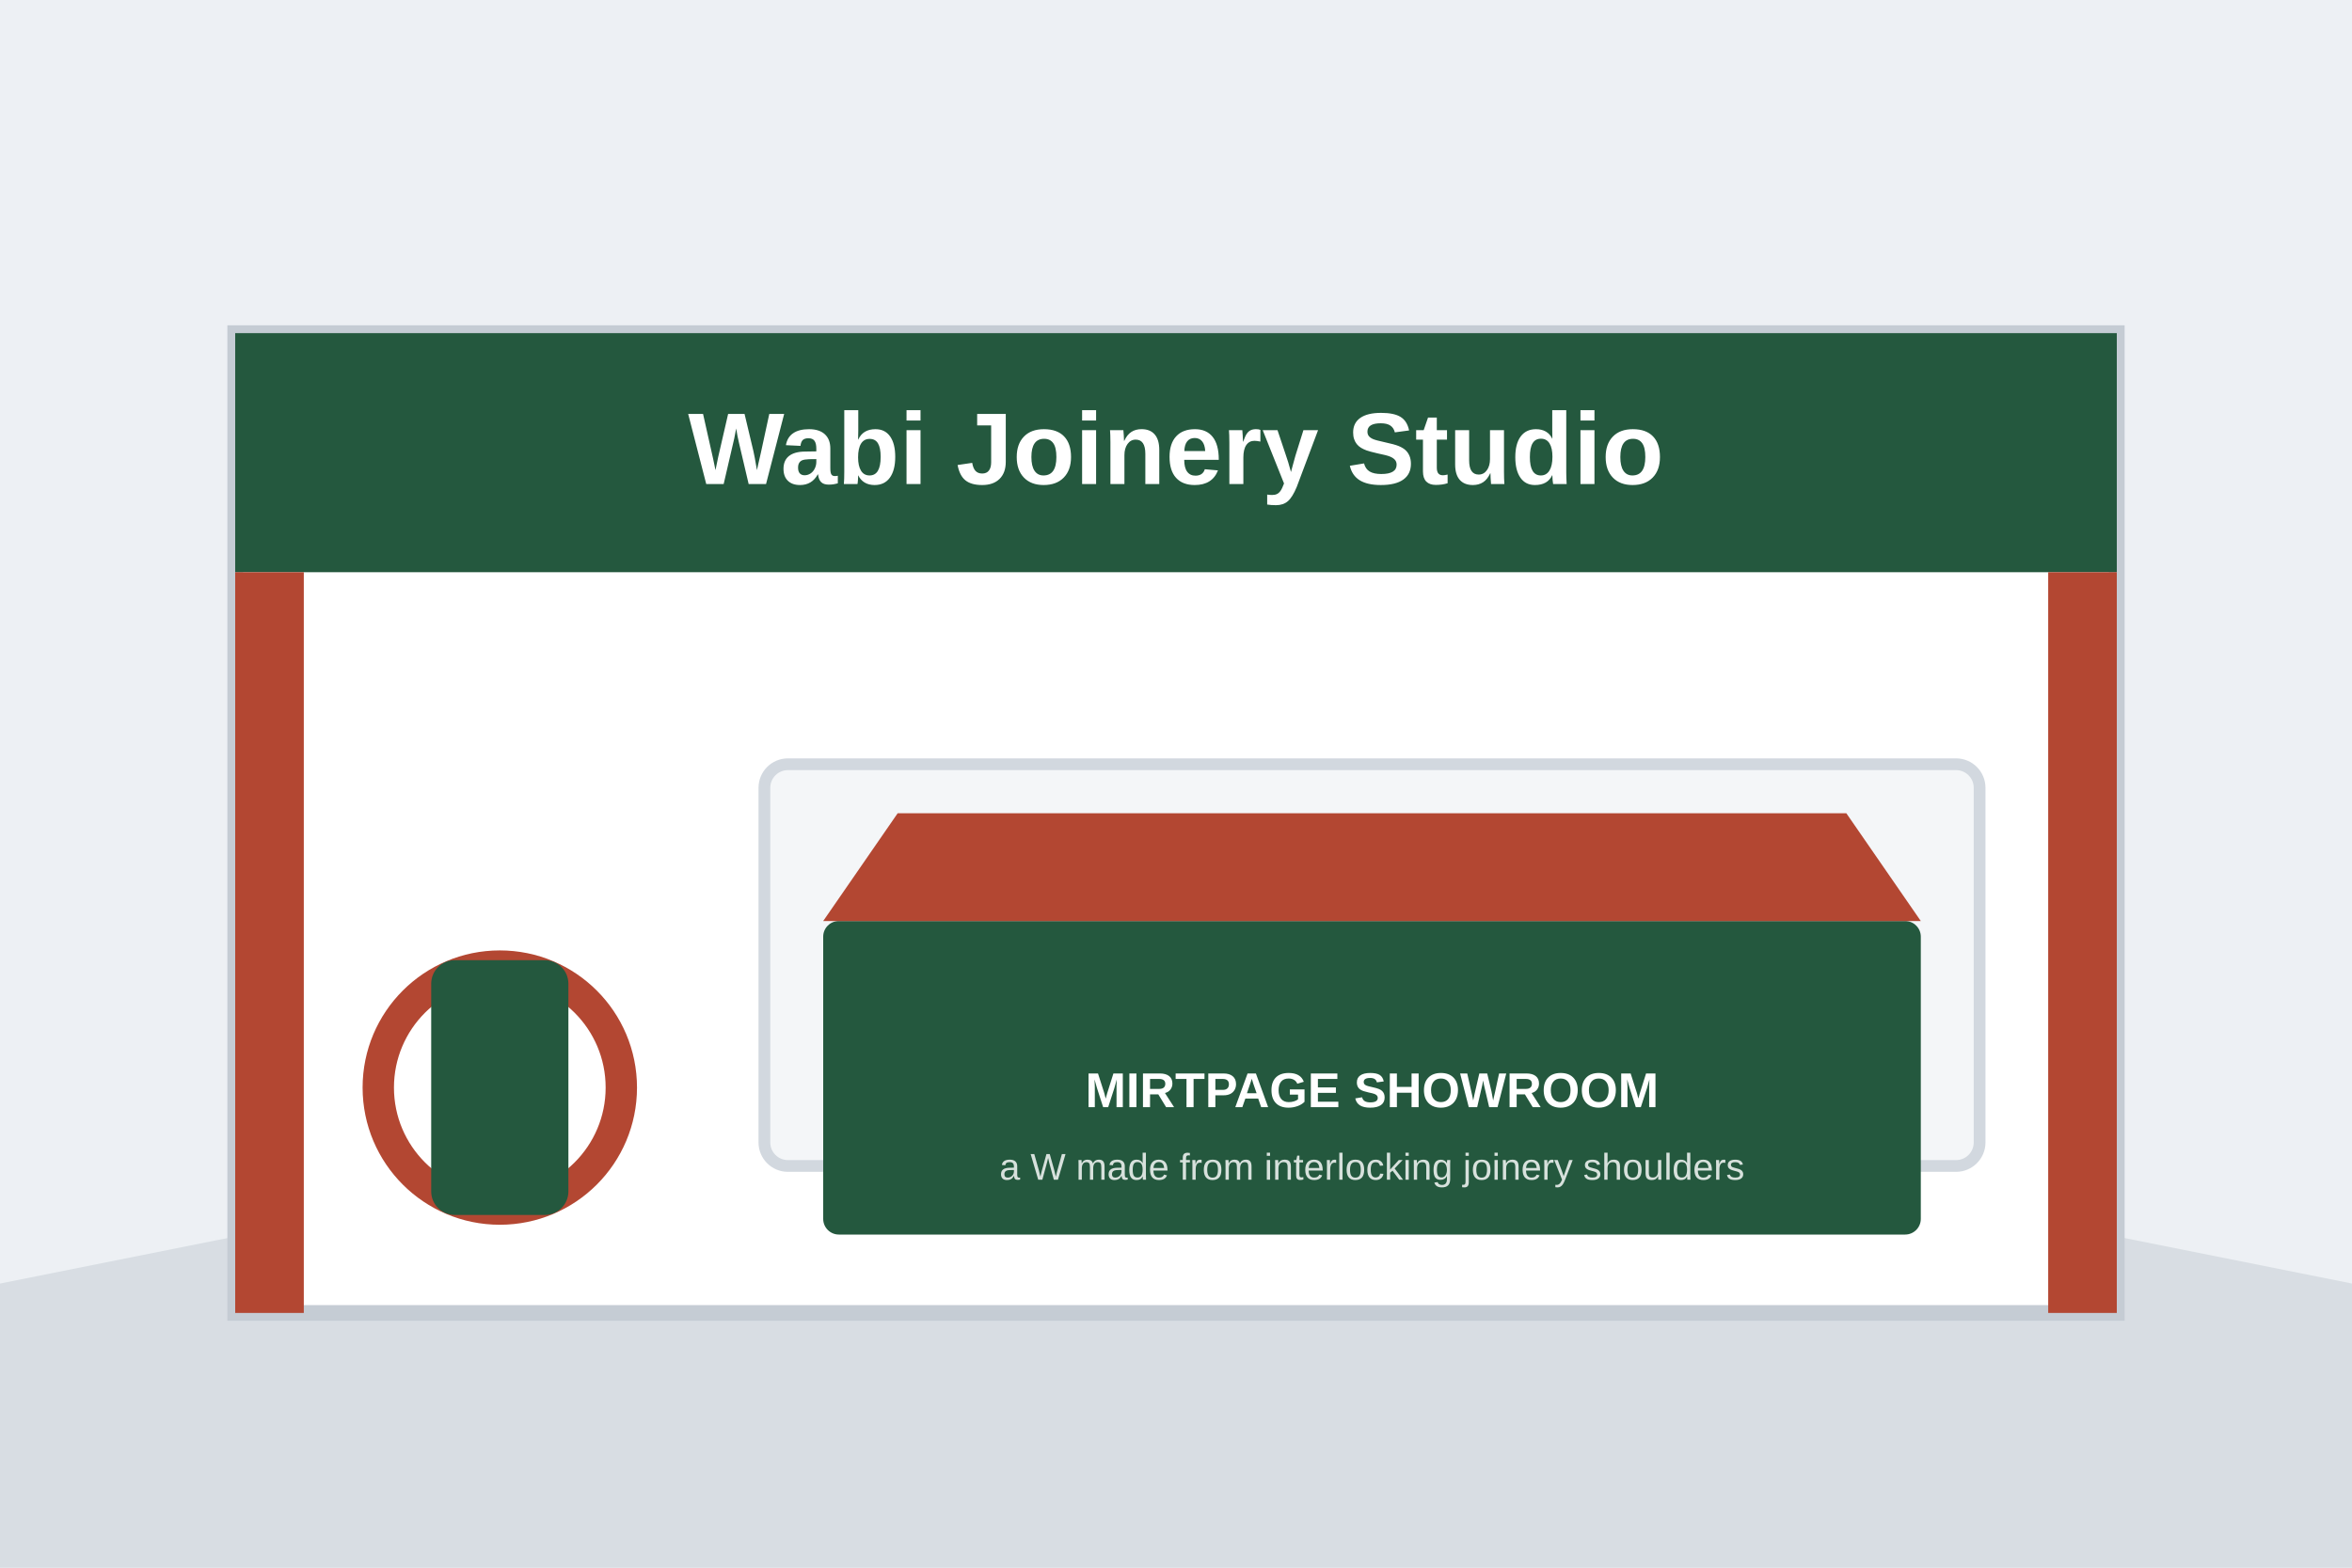
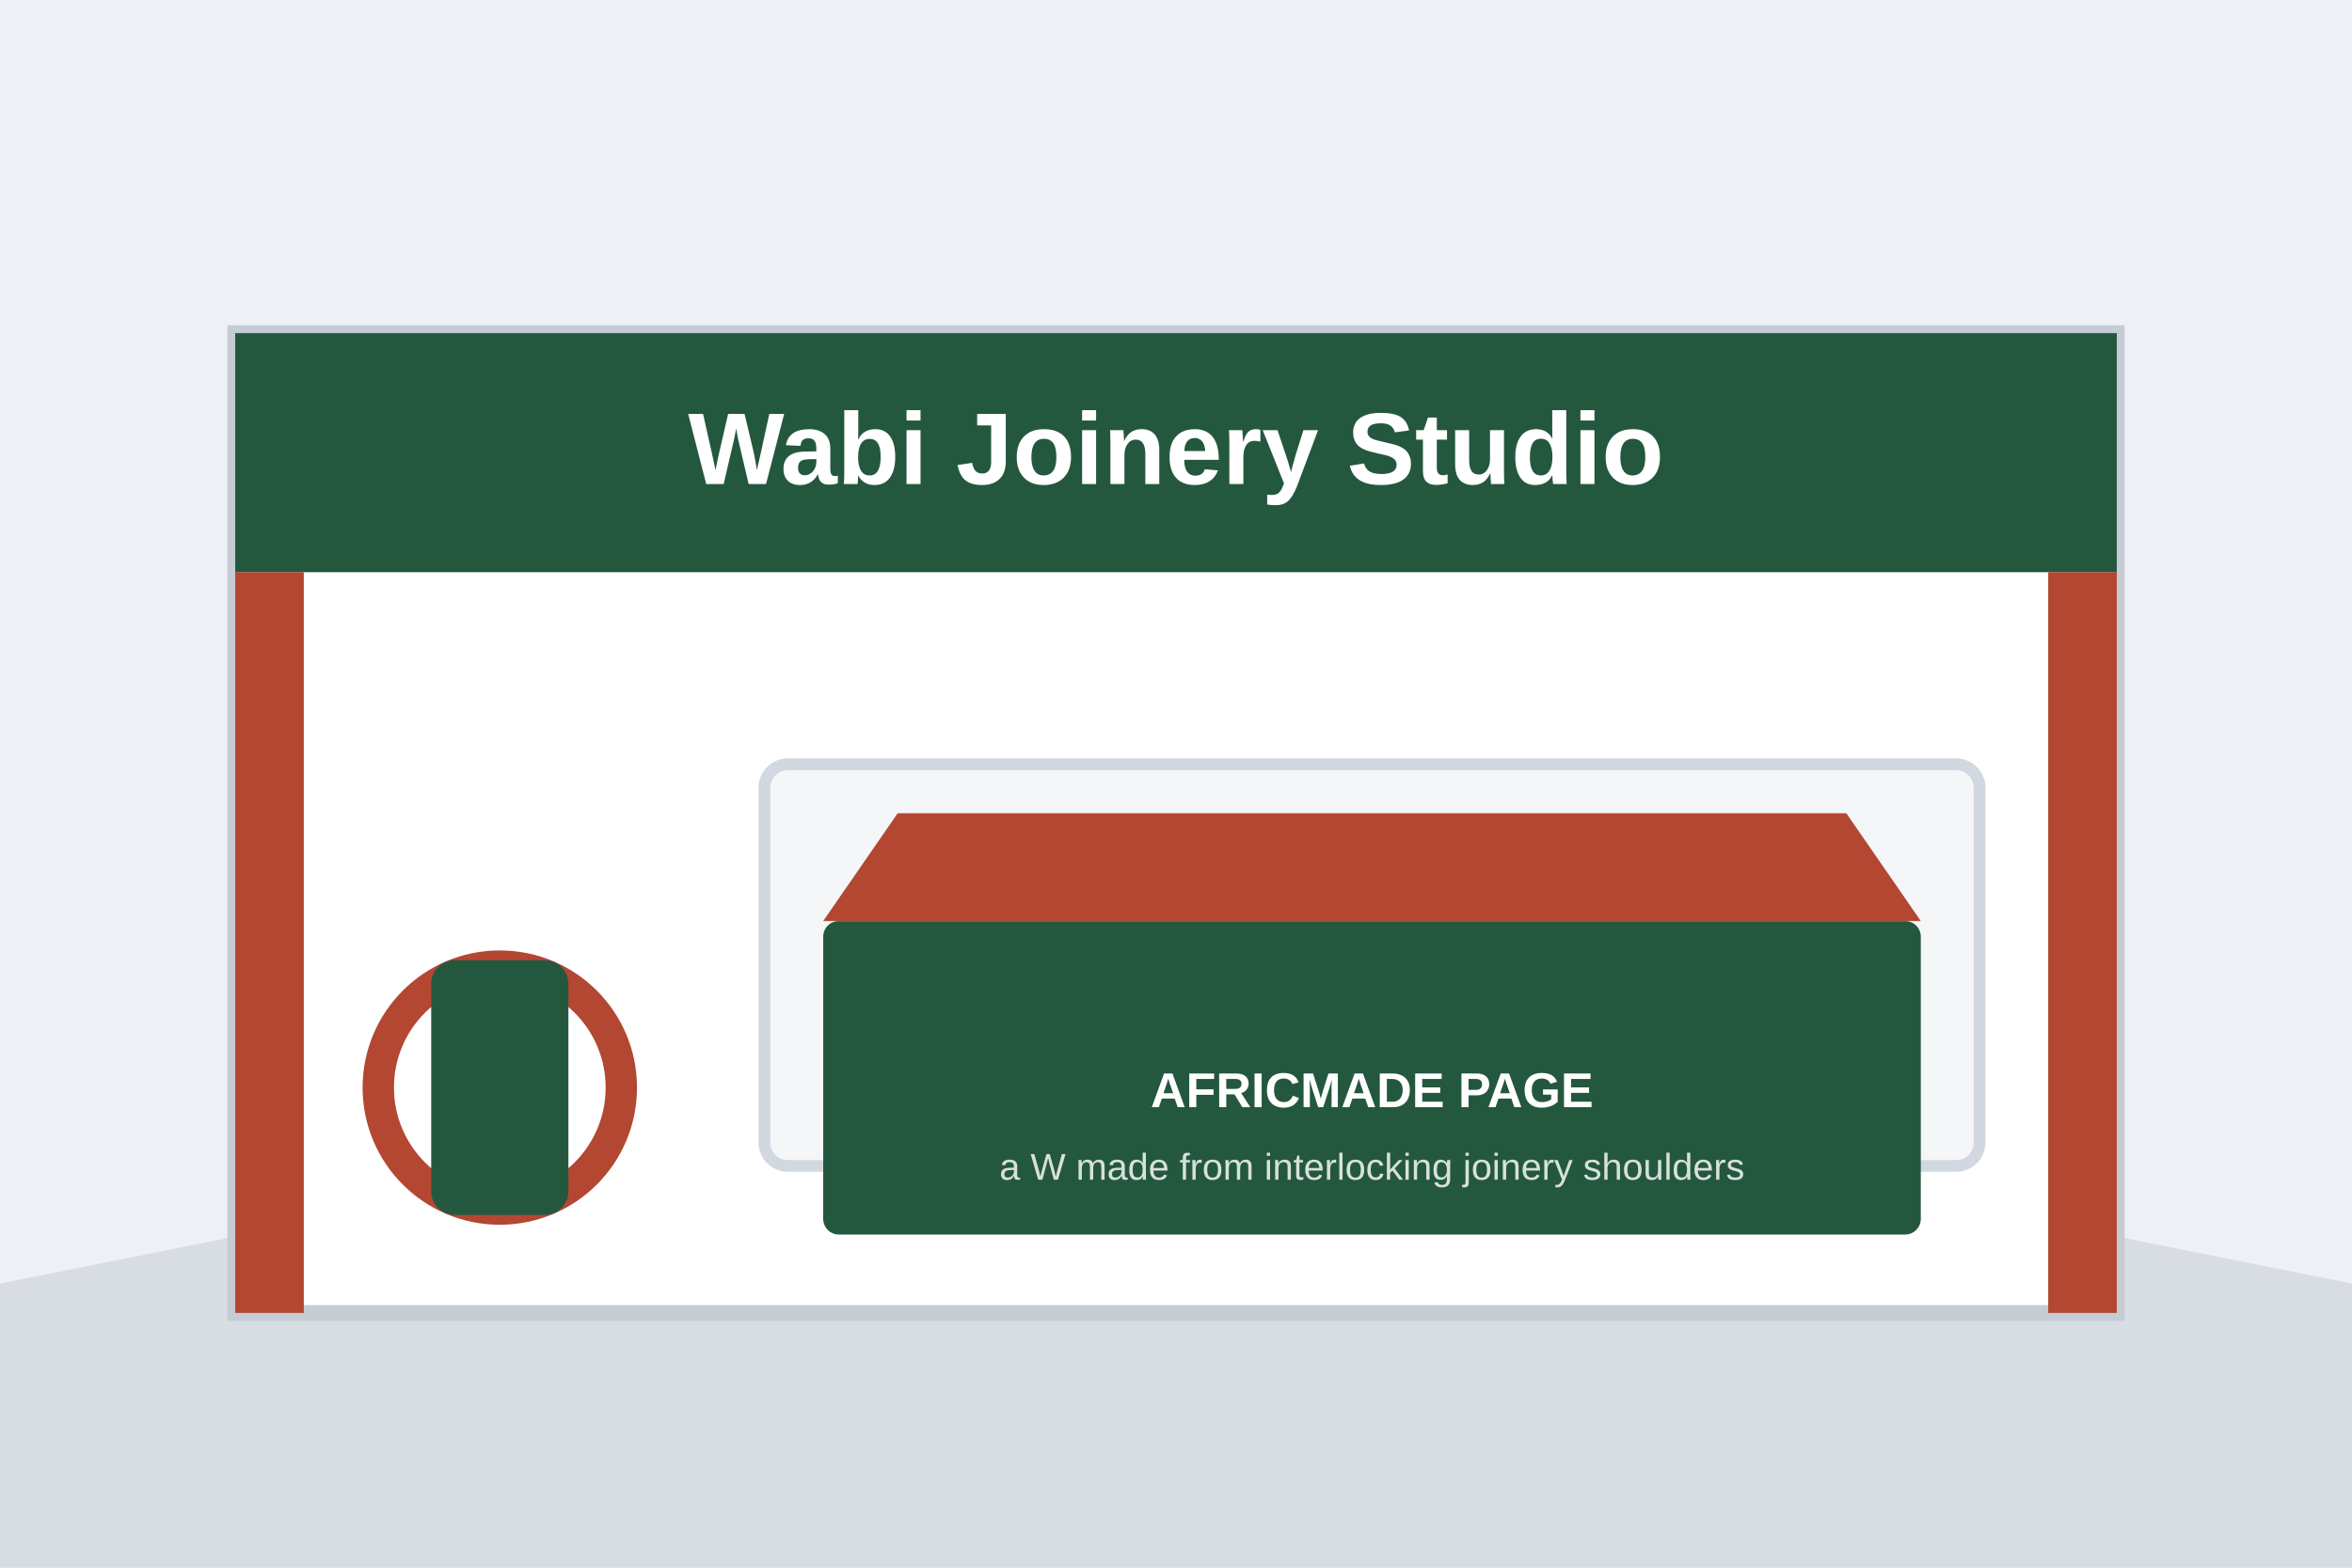
<svg xmlns="http://www.w3.org/2000/svg" viewBox="0 0 1200 800" role="img" aria-label="Illustrative booth for Wabi Joinery Studio">
  <rect width="1200" height="800" fill="#edf0f4" />
  <path d="M0 655L600 535l600 120v145H0z" fill="#d8dde3" />
  <path d="M120 170h960v500H120z" fill="#ffffff" stroke="#c5ccd4" stroke-width="8" />
  <path d="M120 170h960v122H120z" fill="#24583e" />
  <path d="M120 292h35v378h-35zM1045 292h35v378h-35z" fill="#b34732" />
  <rect x="390" y="390" width="620" height="205" rx="12" fill="#f4f6f8" stroke="#d2d8df" stroke-width="6" />
  <rect x="420" y="470" width="560" height="160" rx="8" fill="#24583e" />
  <path d="M420 470h560l-38-55H458z" fill="#b34732" />
  <circle cx="255" cy="555" r="62" fill="#ffffff" stroke="#b34732" stroke-width="16" />
  <rect x="220" y="490" width="70" height="130" rx="12" fill="#24583e" />
  <text x="600" y="247" text-anchor="middle" font-family="Arial, Helvetica, sans-serif" font-size="52" font-weight="800" fill="#ffffff">Wabi Joinery Studio</text>
-   <text x="700" y="565" text-anchor="middle" font-family="Arial, Helvetica, sans-serif" font-size="25" font-weight="700" fill="#ffffff">MIRTPAGE SHOWROOM</text>
+   <text x="700" y="565" text-anchor="middle" font-family="Arial, Helvetica, sans-serif" font-size="25" font-weight="700" fill="#ffffff">AFRICMADE PAGE</text>
  <text x="700" y="602" text-anchor="middle" font-family="Arial, Helvetica, sans-serif" font-size="19" fill="#ffffff" opacity=".82">a W made from interlocking joinery shoulders</text>
</svg>
